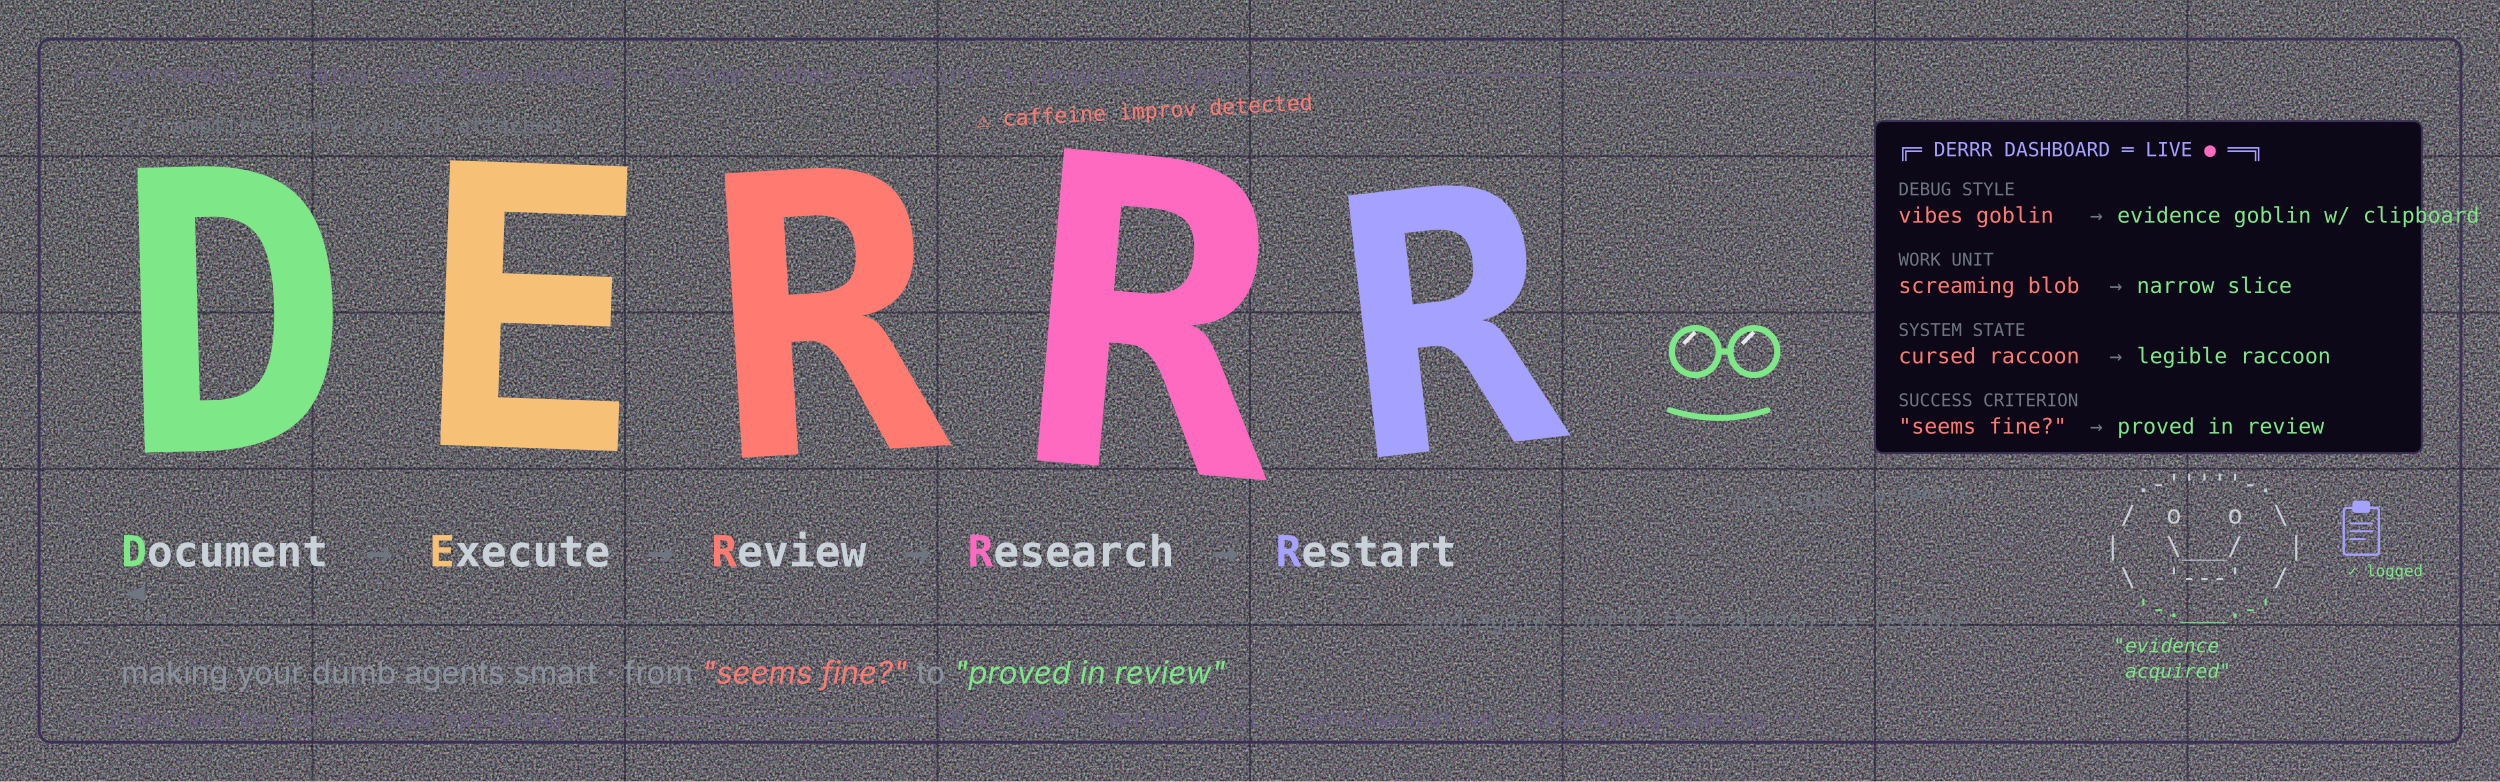
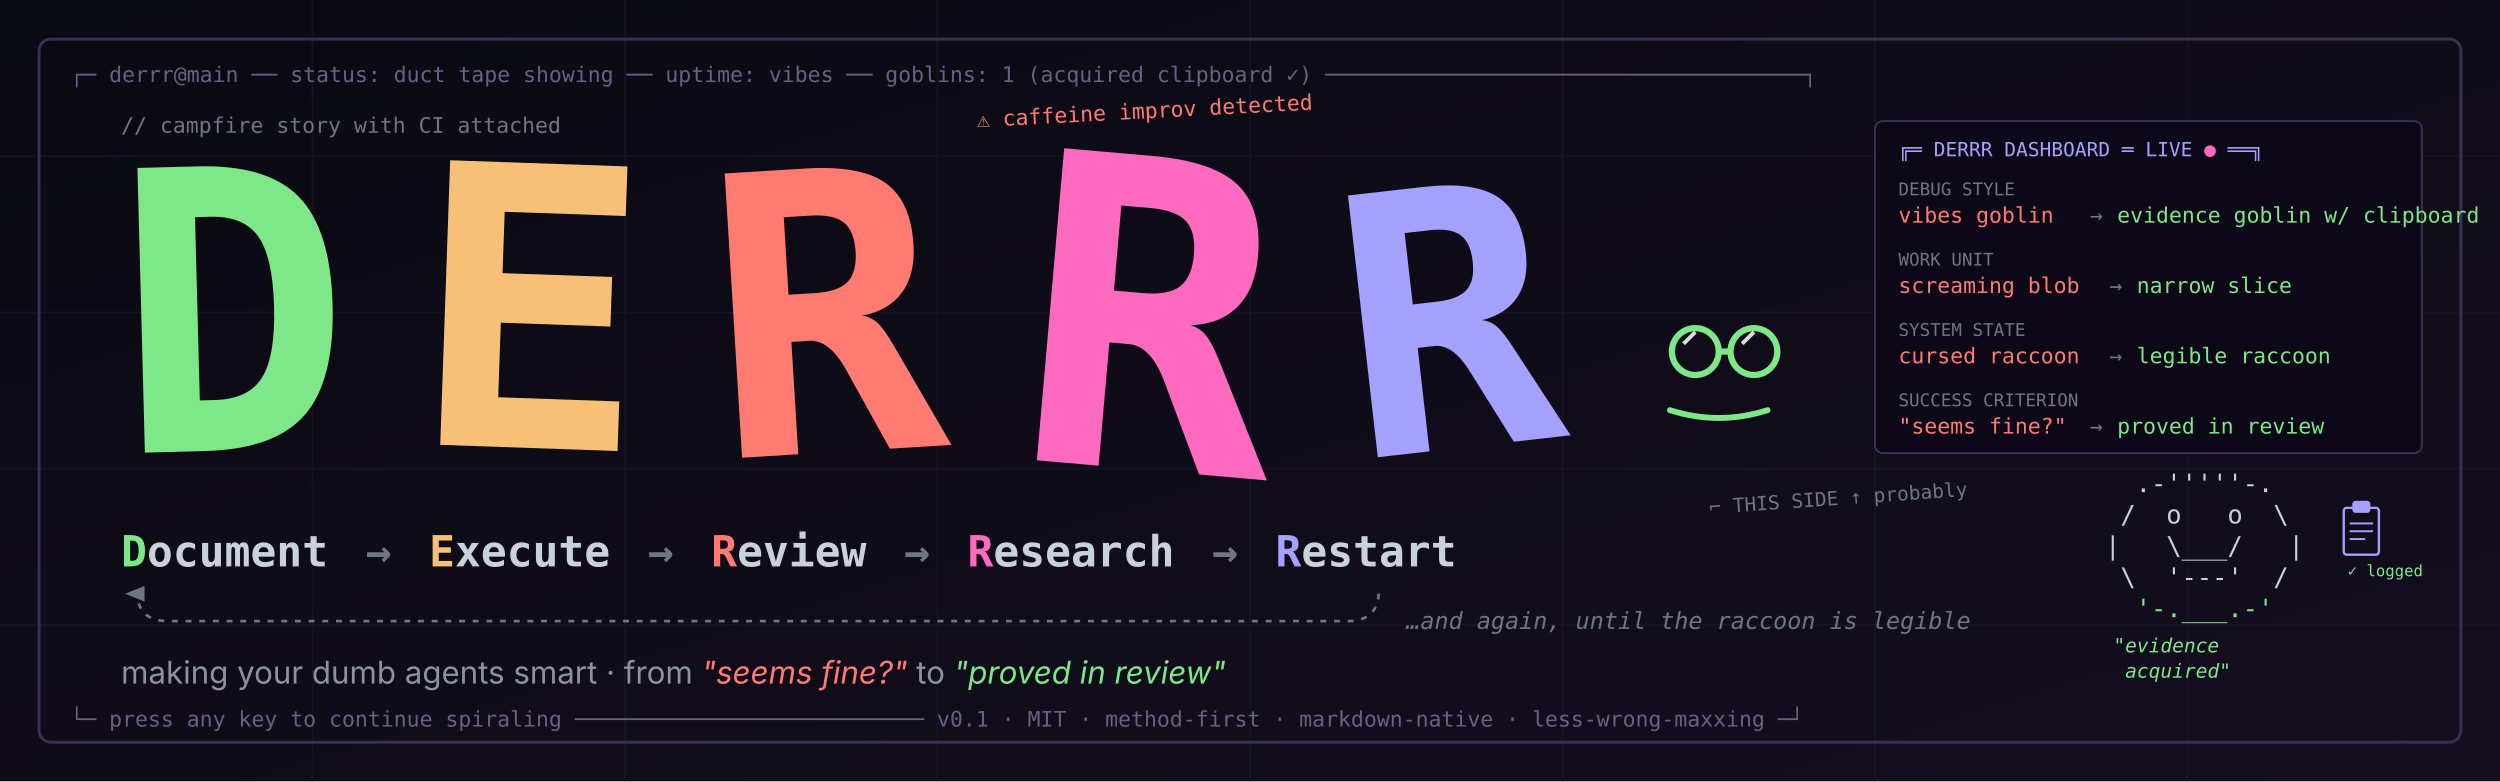
<svg xmlns="http://www.w3.org/2000/svg" viewBox="0 0 1280 400" role="img" aria-label="DERRR — Document · Execute · Review · Research · Restart. Making your dumb agents smart.">
  <defs>
    <linearGradient id="bg" x1="0" y1="0" x2="1" y2="1">
      <stop offset="0%" stop-color="#0a0a12" />
      <stop offset="100%" stop-color="#140e1f" />
    </linearGradient>
-     <filter id="noise" x="0" y="0" width="100%" height="100%">
-       <feTurbulence type="fractalNoise" baseFrequency="0.85" numOctaves="2" seed="11" />
-       <feColorMatrix values="0 0 0 0 1  0 0 0 0 1  0 0 0 0 1  0 0 0 0 0.035 0" />
-     </filter>
    <style>
      .mono { font-family: ui-monospace,"JetBrains Mono","Fira Code","SF Mono",Menlo,Consolas,monospace; }
      .sans { font-family: ui-sans-serif,system-ui,-apple-system,"Segoe UI",Inter,sans-serif; }
      @keyframes fl1 { 0%,96%{opacity:1} 97%{opacity:.2} 98%{opacity:.9} 100%{opacity:1} }
      @keyframes fl2 { 0%,90%{opacity:1} 91%{opacity:.15} 92%{opacity:1} 96%{opacity:.5} 100%{opacity:1} }
      @keyframes wob { 0%,100%{transform:translateY(0) rotate(0)} 50%{transform:translateY(-2px) rotate(1deg)} }
      .flicker1 { animation: fl1 2.4s steps(1) infinite; }
      .flicker2 { animation: fl2 3.3s steps(1) infinite; }
      .wobble   { animation: wob 4.2s ease-in-out infinite; transform-origin:center; transform-box:fill-box; }
    </style>
  </defs>
  <rect width="1280" height="400" fill="url(#bg)" />
-   <rect width="1280" height="400" fill="url(#bg)" filter="url(#noise)" />
  <g stroke="#1b1530" stroke-width="1" opacity="0.55">
    <path d="M0 80H1280M0 160H1280M0 240H1280M0 320H1280" />
    <path d="M160 0V400M320 0V400M480 0V400M640 0V400M800 0V400M960 0V400M1120 0V400" />
  </g>
  <rect x="20" y="20" width="1240" height="360" rx="6" fill="none" stroke="#3a2f55" stroke-width="1.5" />
  <g class="mono" font-size="11" fill="#6b5f85">
    <text x="36" y="42">┌─ derrr@main ── status: duct tape showing ── uptime: vibes ── goblins: 1 (acquired clipboard ✓) ─────────────────────────────────────┐</text>
    <text x="36" y="372">└─ press any key to continue spiraling ─────────────────────────── v0.1 · MIT · method-first · markdown-native · less-wrong-maxxing ─┘</text>
  </g>
  <g class="mono" font-weight="900" font-size="200" letter-spacing="-6">
    <text x="60" y="230" fill="#7ee787" transform="rotate(-1.5 140 200)">D</text>
    <text x="210" y="230" fill="#f6c177" transform="rotate(2    290 200)">E</text>
    <text x="365" y="230" fill="#ff7b72" transform="rotate(-3.5 450 200)" class="wobble">R</text>
    <text x="520" y="242" fill="#ff6ac1" transform="rotate(5    605 200)" font-size="220">R</text>
    <text x="690" y="226" fill="#a5a1ff" transform="rotate(-6.5 775 200)" font-size="185" class="flicker1">R</text>
  </g>
  <g transform="translate(858 168)" stroke="#7ee787" stroke-width="3.2" fill="none">
    <circle cx="10" cy="12" r="12" />
    <circle cx="40" cy="12" r="12" />
    <path d="M22 12 L28 12" />
    <path d="M4 8 L10 2" stroke="#ffffff" stroke-width="2" opacity="0.85" />
    <path d="M34 8 L40 2" stroke="#ffffff" stroke-width="2" opacity="0.85" />
  </g>
  <path d="M855 210 Q880 218 905 210" stroke="#7ee787" stroke-width="3" fill="none" stroke-linecap="round" />
  <g class="mono" font-size="22" font-weight="700">
    <text x="62" y="290" fill="#c9d1d9">
      <tspan fill="#7ee787">D</tspan>ocument
      <tspan dx="6" fill="#6e7681">→</tspan>
      <tspan dx="6" fill="#f6c177">E</tspan>xecute
      <tspan dx="6" fill="#6e7681">→</tspan>
      <tspan dx="6" fill="#ff7b72">R</tspan>eview
      <tspan dx="6" fill="#6e7681">→</tspan>
      <tspan dx="6" fill="#ff6ac1">R</tspan>esearch
      <tspan dx="6" fill="#6e7681">→</tspan>
      <tspan dx="6" fill="#a5a1ff">R</tspan>estart
    </text>
  </g>
  <g stroke="#6e7681" fill="none" stroke-width="1.4">
    <path d="M70 302 Q70 318 86 318 L690 318 Q706 318 706 302" stroke-dasharray="3 4" />
    <polygon points="64,304 74,300 74,308" fill="#6e7681" stroke="none" />
  </g>
  <text x="720" y="322" class="mono" font-size="12" fill="#6e7681" font-style="italic">…and again, until the raccoon is legible</text>
  <g class="sans" font-size="16" fill="#8b949e">
    <text x="62" y="350">
      making your dumb agents smart · from
      <tspan fill="#ff7b72" font-style="italic">"seems fine?"</tspan>
      to
      <tspan fill="#7ee787" font-style="italic">"proved in review"</tspan>
    </text>
  </g>
  <g transform="translate(960 62)" class="mono">
    <rect x="0" y="0" width="280" height="170" rx="4" fill="#0d0818" stroke="#3a2f55" />
    <text x="12" y="18" font-size="10" fill="#a5a1ff">╔═ DERRR DASHBOARD ═ LIVE <tspan fill="#ff6ac1" class="flicker2">●</tspan> ══╗</text>
    <text x="12" y="38" font-size="9" fill="#6e7681">DEBUG STYLE</text>
    <text x="12" y="52" font-size="11" fill="#ff7b72">vibes goblin</text>
    <text x="110" y="52" font-size="11" fill="#6e7681">→</text>
    <text x="124" y="52" font-size="11" fill="#7ee787">evidence goblin w/ clipboard</text>
    <text x="12" y="74" font-size="9" fill="#6e7681">WORK UNIT</text>
    <text x="12" y="88" font-size="11" fill="#ff7b72">screaming blob</text>
    <text x="120" y="88" font-size="11" fill="#6e7681">→</text>
    <text x="134" y="88" font-size="11" fill="#7ee787">narrow slice</text>
    <text x="12" y="110" font-size="9" fill="#6e7681">SYSTEM STATE</text>
    <text x="12" y="124" font-size="11" fill="#ff7b72">cursed raccoon</text>
    <text x="120" y="124" font-size="11" fill="#6e7681">→</text>
    <text x="134" y="124" font-size="11" fill="#7ee787">legible raccoon</text>
    <text x="12" y="146" font-size="9" fill="#6e7681">SUCCESS CRITERION</text>
    <text x="12" y="160" font-size="11" fill="#ff7b72">"seems fine?"</text>
    <text x="110" y="160" font-size="11" fill="#6e7681">→</text>
    <text x="124" y="160" font-size="11" fill="#7ee787">proved in review</text>
  </g>
  <g transform="translate(1070 252)" class="mono" font-size="13" fill="#c9d1d9">
    <text x="0" y="0" xml:space="preserve">   .-'''''-.   </text>
    <text x="0" y="16" xml:space="preserve">  /  o   o  \  </text>
    <text x="0" y="32" xml:space="preserve"> |   \___/   | </text>
    <text x="0" y="48" xml:space="preserve">  \  '---'  /  </text>
    <text x="0" y="64" xml:space="preserve" fill="#7ee787">   '-.___.-'   </text>
    <text x="0" y="82" fill="#7ee787" font-size="10" font-style="italic" xml:space="preserve">  "evidence</text>
    <text x="0" y="95" fill="#7ee787" font-size="10" font-style="italic" xml:space="preserve">   acquired"</text>
    <g transform="translate(130 8)" stroke="#a5a1ff" fill="none" stroke-width="1.2">
      <rect x="0" y="0" width="18" height="24" rx="1.5" />
      <rect x="5" y="-3" width="8" height="5" rx="1" fill="#a5a1ff" />
      <path d="M3 8H15M3 12H15M3 16H11" stroke-width="1" />
      <text x="2" y="35" font-family="monospace" font-size="8" fill="#7ee787" stroke="none">✓ logged</text>
    </g>
  </g>
  <g class="mono" font-size="11">
    <text x="62" y="68" fill="#6e7681">// campfire story with CI attached</text>
    <text x="500" y="62" fill="#ff7b72" transform="rotate(-3 560 58)" class="flicker1">⚠ caffeine improv detected</text>
    <text x="875" y="260" fill="#6e7681" transform="rotate(-4 920 256)" font-size="10">⌐ THIS SIDE ↑ probably</text>
  </g>
</svg>
